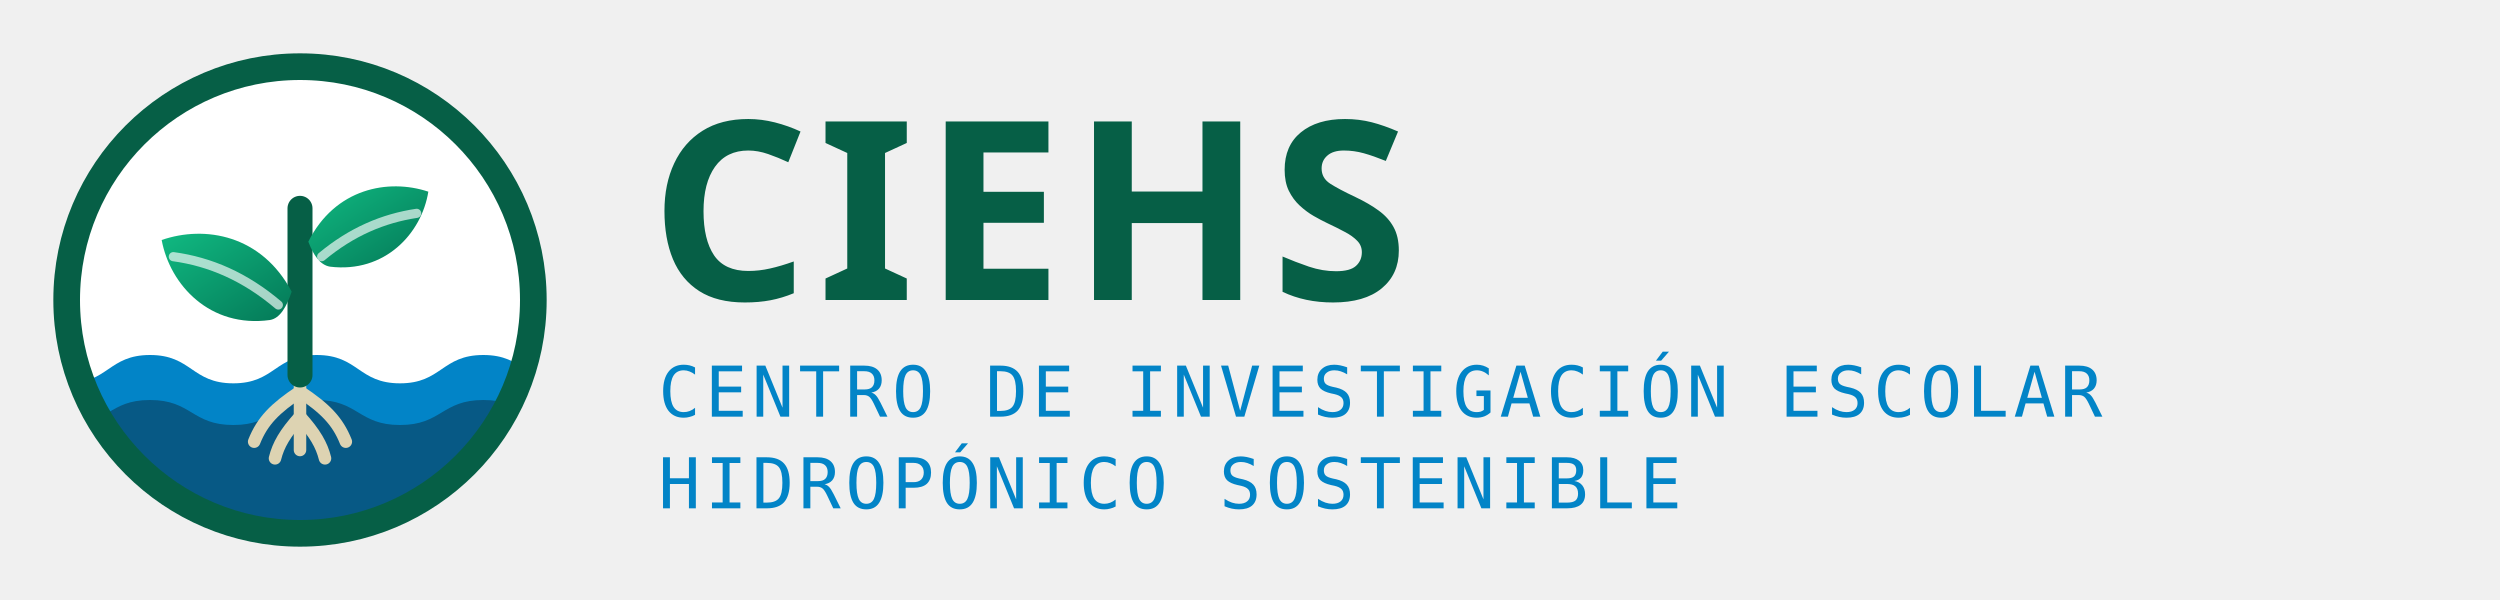
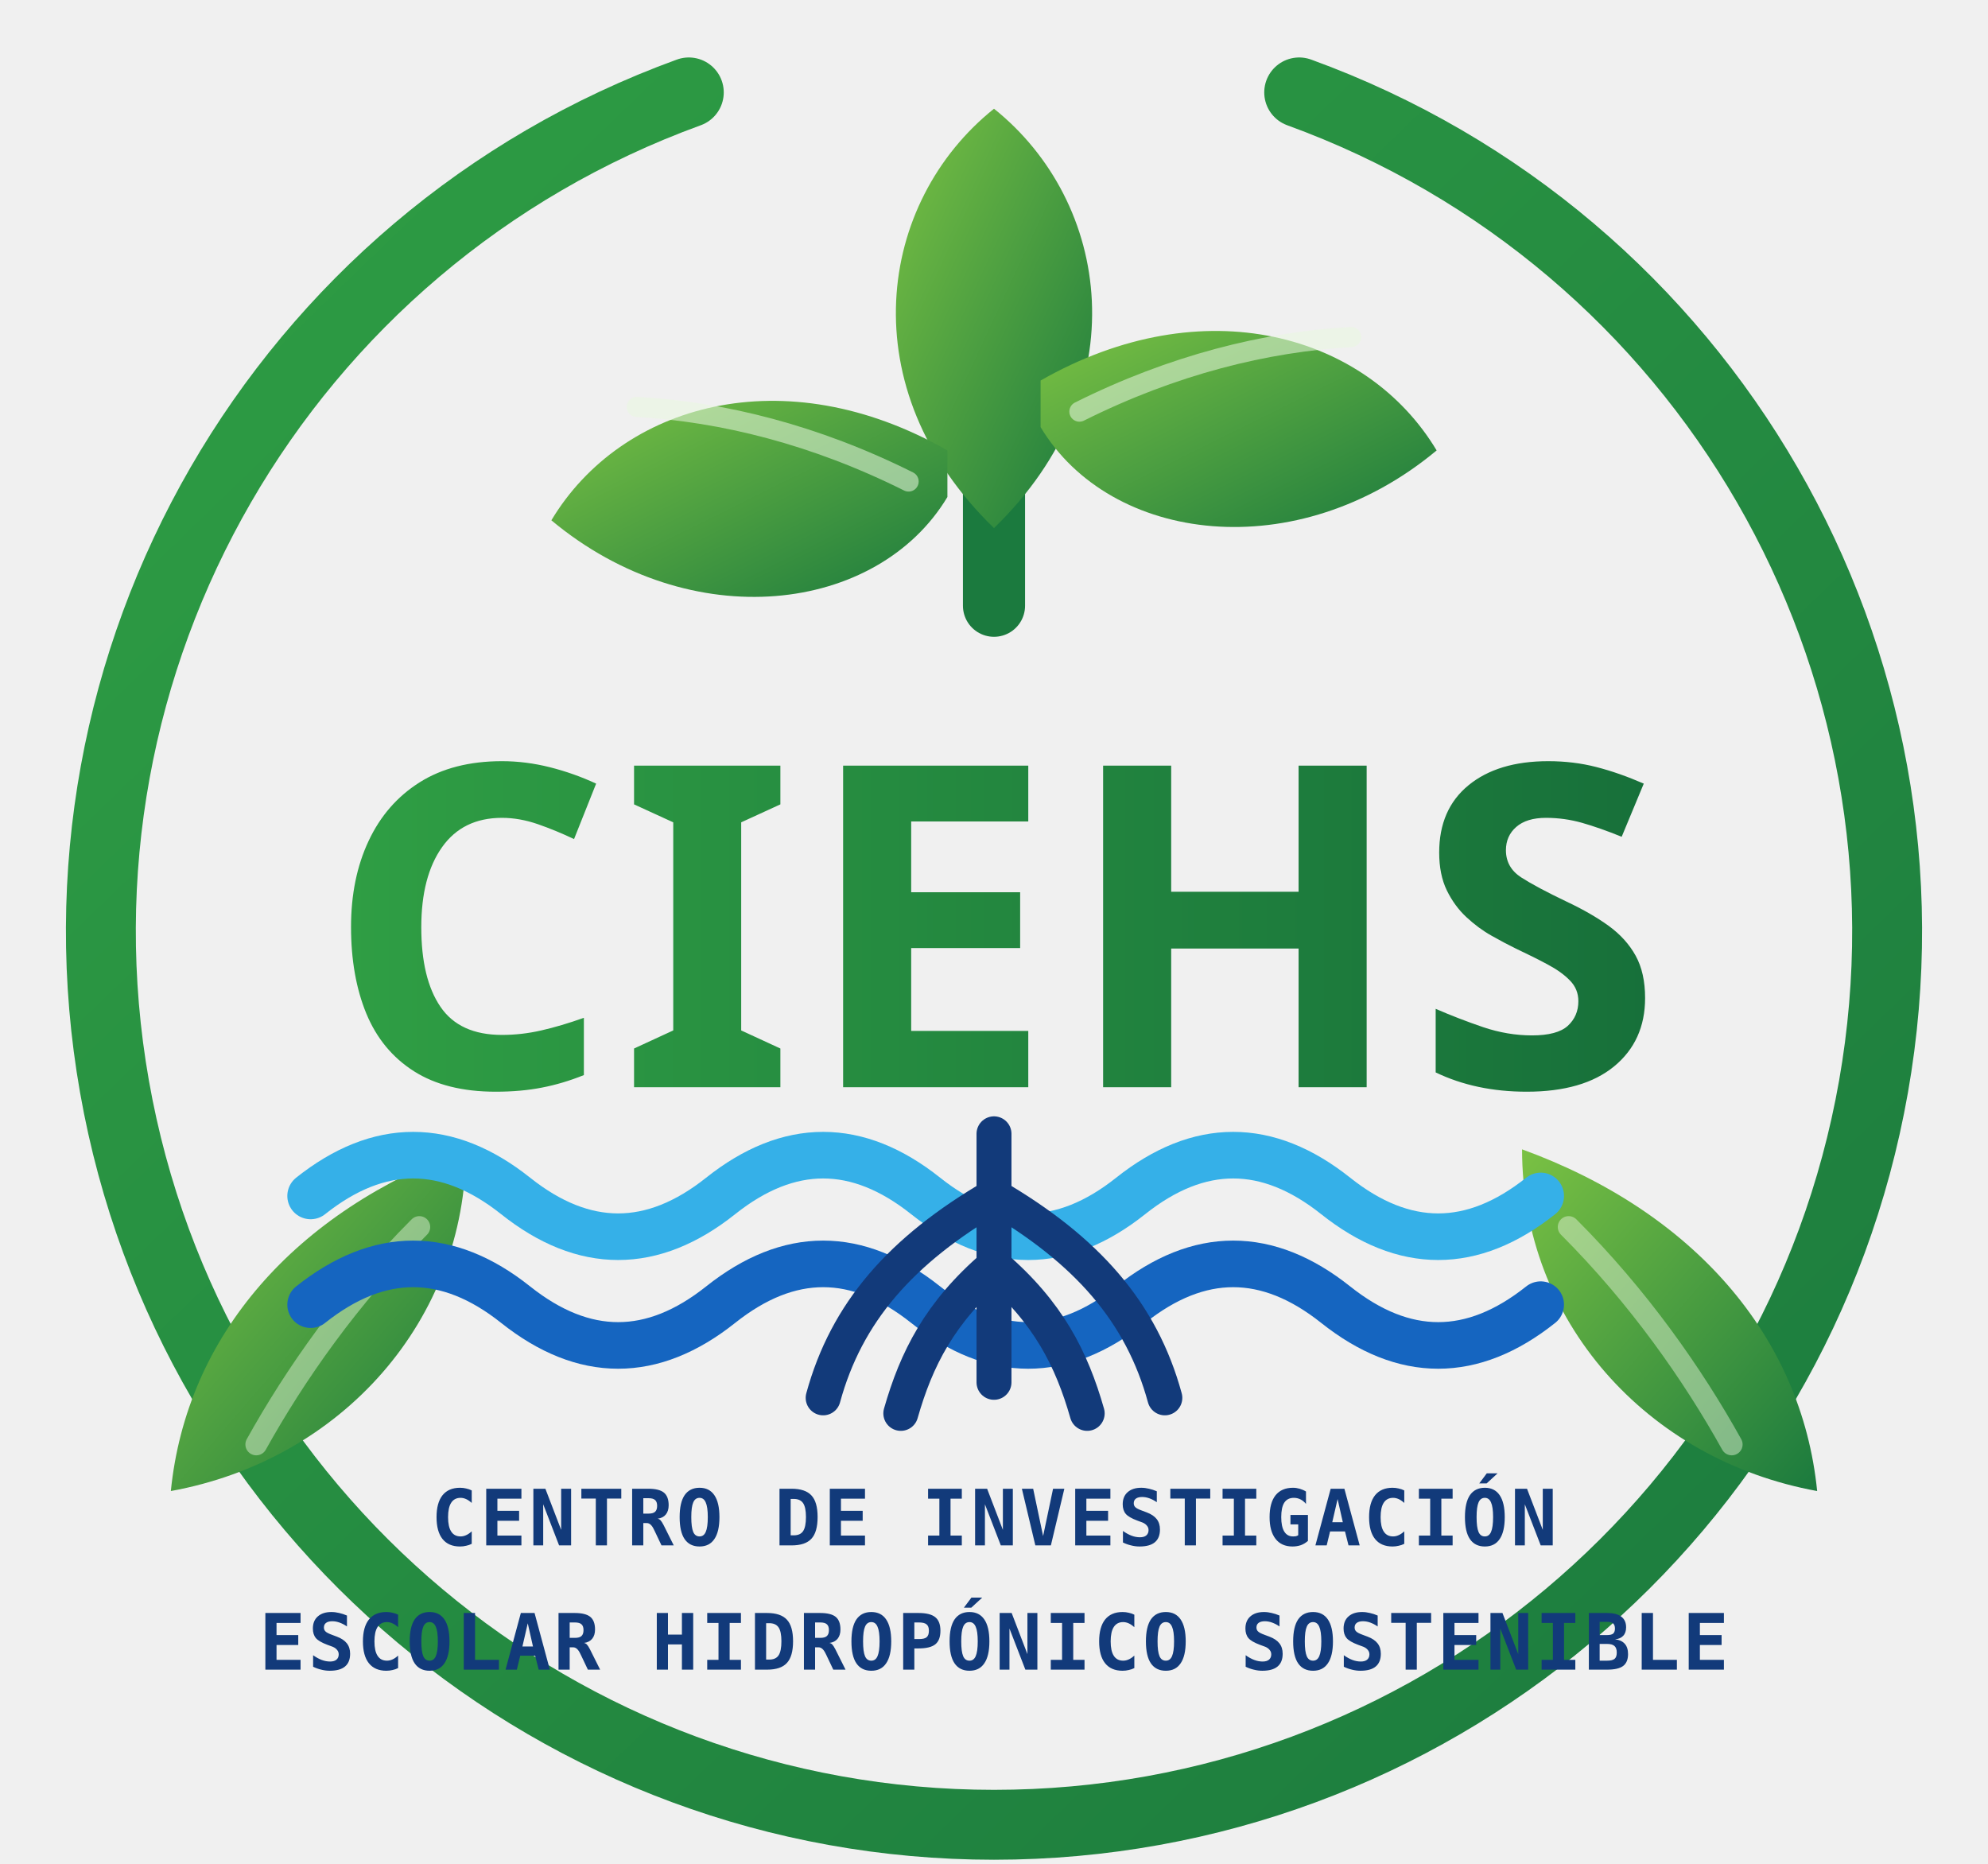
- <svg xmlns="http://www.w3.org/2000/svg" viewBox="0 0 300 72" role="img" aria-labelledby="logoTitulo">
+ <svg xmlns="http://www.w3.org/2000/svg" viewBox="0 0 256 240" role="img" aria-labelledby="logoTitulo">
  <defs>
-     <clipPath id="logoCirculo">
-       <circle cx="36" cy="36" r="28" />
-     </clipPath>
-     <linearGradient id="logoHoja" x1="0" y1="0" x2="1" y2="1">
-       <stop offset="0" stop-color="#10b981" />
-       <stop offset="1" stop-color="#047857" />
+     <linearGradient id="lgHoja" x1="0" y1="0" x2="1" y2="1">
+       <stop offset="0" stop-color="#7ac143" />
+       <stop offset="1" stop-color="#1b7a3e" />
+     </linearGradient>
+     <linearGradient id="lgAro" x1="0" y1="0" x2="1" y2="1">
+       <stop offset="0" stop-color="#2f9e44" />
+       <stop offset="1" stop-color="#1b7a3e" />
+     </linearGradient>
+     <linearGradient id="lgTexto" x1="0" y1="0" x2="1" y2="0">
+       <stop offset="0" stop-color="#2f9e44" />
+       <stop offset="1" stop-color="#17703a" />
    </linearGradient>
  </defs>
-   <circle cx="36" cy="36" r="28" fill="#ffffff" />
-   <g clip-path="url(#logoCirculo)">
-     <path d="M8 46c5 0 5-3.4 10-3.4S23 46 28 46s5-3.4 10-3.4S43 46 48 46s5-3.4 10-3.4S63 46 68 46v22H8z" fill="#0284c7" />
-     <path d="M8 51c5 0 5-3 10-3s5 3 10 3 5-3 10-3 5 3 10 3 5-3 10-3 5 3 10 3v17H8z" fill="#075985" />
-     <g stroke="#e8d9b5" stroke-width="1.5" stroke-linecap="round" fill="none" opacity=".95">
-       <path d="M36 44v10" />
-       <path d="M36 47c-3 2-4.5 3.5-5.5 6" />
-       <path d="M36 47c3 2 4.5 3.5 5.5 6" />
-       <path d="M36 50c-1.8 2-2.6 3.4-3 5" />
-       <path d="M36 50c1.8 2 2.6 3.4 3 5" />
-     </g>
-     <path d="M36 45V25" stroke="#065f46" stroke-width="3" stroke-linecap="round" fill="none" />
-     <path d="M35 35c-3.6-6.8-10.4-8-15.6-6.2 1 5.4 5.8 10.6 13 9.6 1.2-.2 2-1.6 2.6-3.4z" fill="url(#logoHoja)" />
-     <path d="M37 29c3.2-6.4 9.6-7.6 14.4-6 -.8 5-5.2 9.8-11.8 9-1.2-.2-2-1.4-2.6-3z" fill="url(#logoHoja)" />
-     <path d="M33.4 36.6c-4-3.4-8.2-5.2-12.6-5.8" stroke="#ffffff" stroke-width="1.1" stroke-linecap="round" fill="none" opacity=".65" />
-     <path d="M38.6 30.8c3.6-3 7.4-4.6 11.4-5.2" stroke="#ffffff" stroke-width="1.1" stroke-linecap="round" fill="none" opacity=".65" />
+   <path d="M167.3 11.9A115 115 0 1 1 88.7 11.9" fill="none" stroke="url(#lgAro)" stroke-width="9" stroke-linecap="round" />
+   <g fill="url(#lgHoja)">
+     <path d="M196 148c22 8 36 24 38 44-22-4-38-22-38-44z" />
+     <path d="M60 148c-22 8-36 24-38 44 22-4 38-22 38-44z" />
  </g>
-   <circle cx="36" cy="36" r="28" fill="none" stroke="#065f46" stroke-width="3.2" />
-   <text x="78" y="36" font-family="'Space Grotesk', system-ui, sans-serif" font-size="30" font-weight="700" letter-spacing="1" fill="#065f46">CIEHS</text>
-   <text x="79" y="50" font-family="'JetBrains Mono', ui-monospace, monospace" font-size="8.4" letter-spacing=".55" fill="#0284c7">CENTRO DE INVESTIGACIÓN ESCOLAR</text>
-   <text x="79" y="61" font-family="'JetBrains Mono', ui-monospace, monospace" font-size="8.4" letter-spacing=".55" fill="#0284c7">HIDROPÓNICO SOSTENIBLE</text>
+   <g stroke="#eaf7e0" stroke-width="2.8" stroke-linecap="round" fill="none" opacity=".45">
+     <path d="M202 158c9 9 16 19 21 28" />
+     <path d="M54 158c-9 9-16 19-21 28" />
+   </g>
+   <path d="M128 78V30" stroke="#1b7a3e" stroke-width="8" stroke-linecap="round" fill="none" />
+   <g fill="url(#lgHoja)">
+     <path d="M128 14c-15 12-18.6 36 0 54 18.6-18 15-42 0-54z" />
+     <path d="M122 58c-21-12-42-6-51 9 18 15 42 12 51-3z" />
+     <path d="M134 49c21-12 42-6 51 9-18 15-42 12-51-3z" />
+   </g>
+   <g stroke="#eaf7e0" stroke-width="2.6" stroke-linecap="round" fill="none" opacity=".55">
+     <path d="M117 62c-12-6-24-9-35-9.6" />
+     <path d="M139 53c12-6 24-9 35-9.6" />
+   </g>
+   <text x="128" y="140" text-anchor="middle" font-family="'Space Grotesk', system-ui, sans-serif" font-size="58" font-weight="700" letter-spacing="1" fill="url(#lgTexto)">CIEHS</text>
+   <g fill="none" stroke-linecap="round" stroke-width="6">
+     <path d="M40 154c8.8-7 17.6-7 26.4 0s17.6 7 26.4 0 17.6-7 26.4 0 17.6 7 26.4 0 17.6-7 26.4 0 17.6 7 26.4 0" stroke="#35b0e8" />
+     <path d="M40 168c8.8-7 17.6-7 26.4 0s17.6 7 26.4 0 17.6-7 26.4 0 17.6 7 26.4 0 17.6-7 26.4 0 17.6 7 26.4 0" stroke="#1565c0" />
+   </g>
+   <g stroke="#123a7a" stroke-width="4.5" stroke-linecap="round" fill="none">
+     <path d="M128 146v32" />
+     <path d="M128 154c-12 7-19 15-22 26" />
+     <path d="M128 154c12 7 19 15 22 26" />
+     <path d="M128 163c-7 6-10 12-12 19" />
+     <path d="M128 163c7 6 10 12 12 19" />
+   </g>
+   <text x="128" y="199" text-anchor="middle" font-family="'JetBrains Mono', ui-monospace, monospace" font-size="10" letter-spacing=".3" font-weight="600" fill="#123a7a">CENTRO DE INVESTIGACIÓN</text>
+   <text x="128" y="215" text-anchor="middle" font-family="'JetBrains Mono', ui-monospace, monospace" font-size="10" letter-spacing=".3" font-weight="600" fill="#123a7a">ESCOLAR HIDROPÓNICO SOSTENIBLE</text>
</svg>
